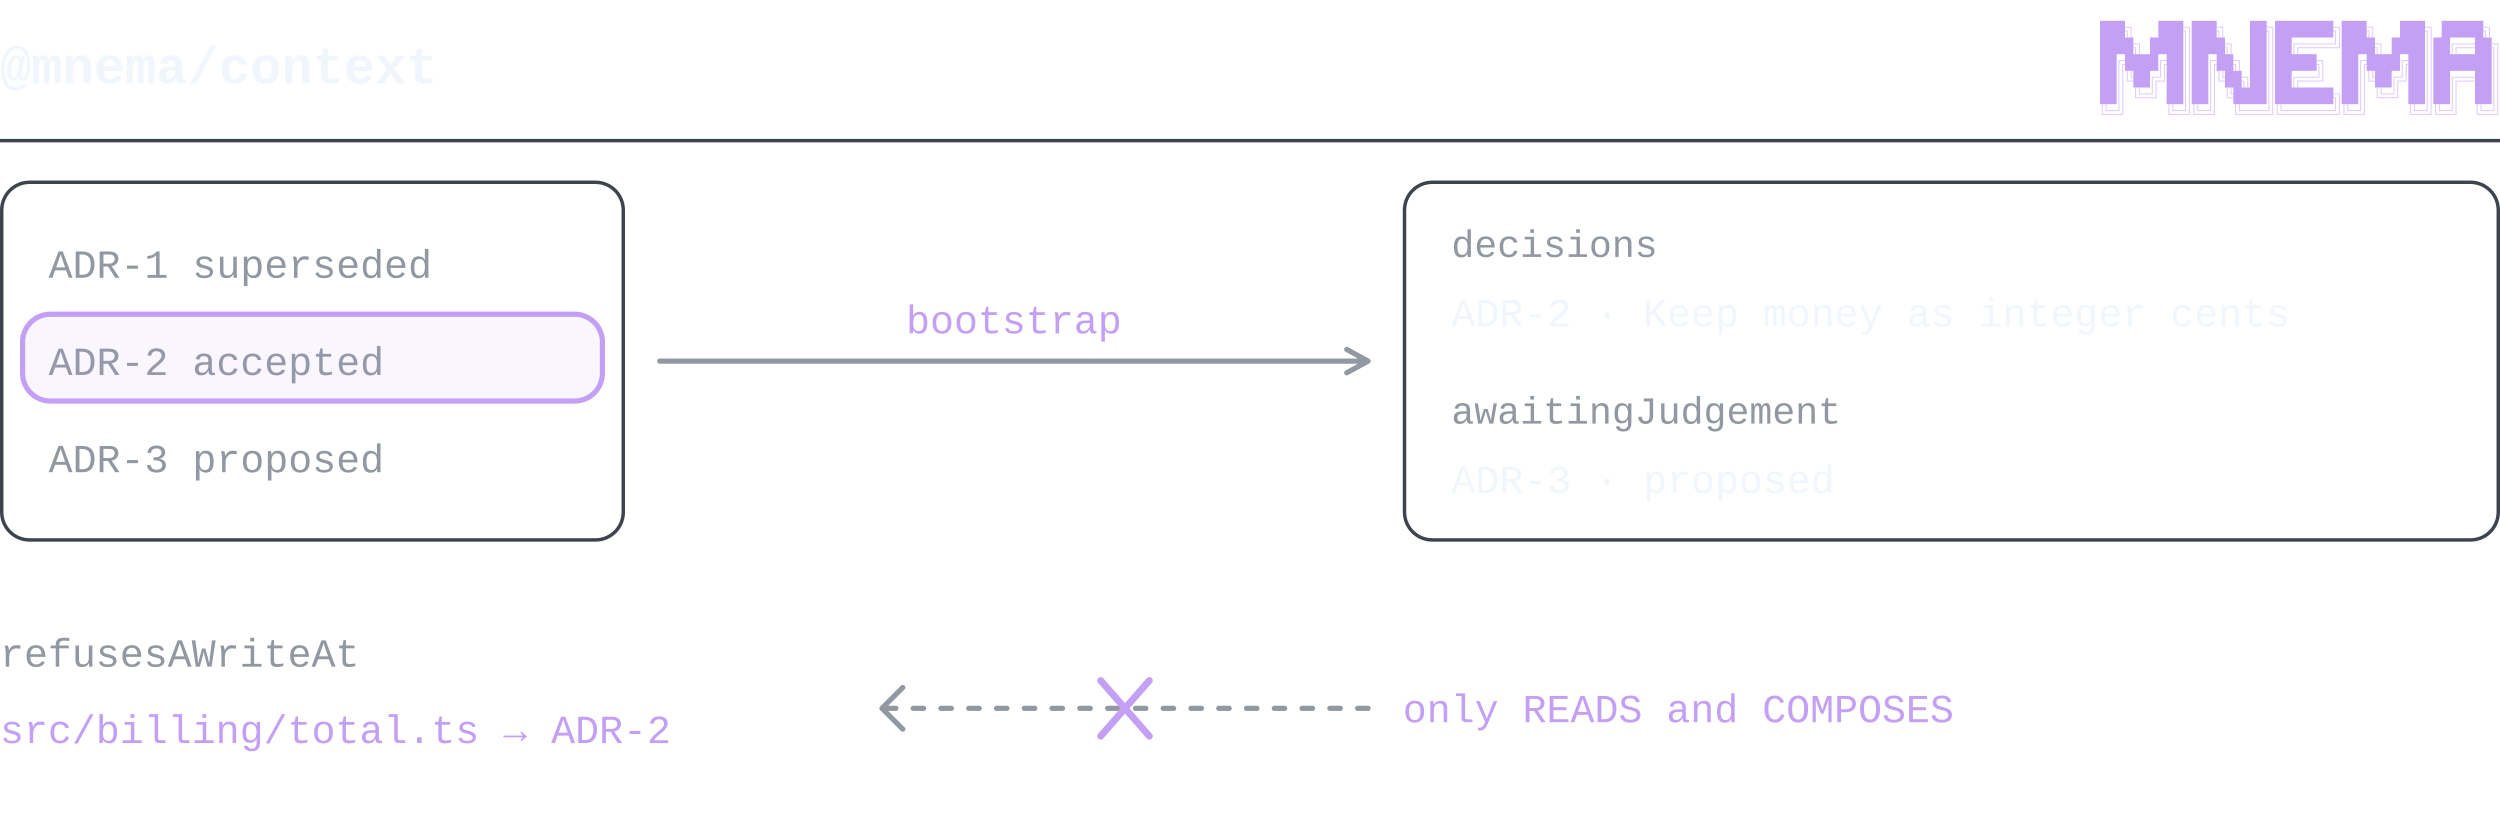
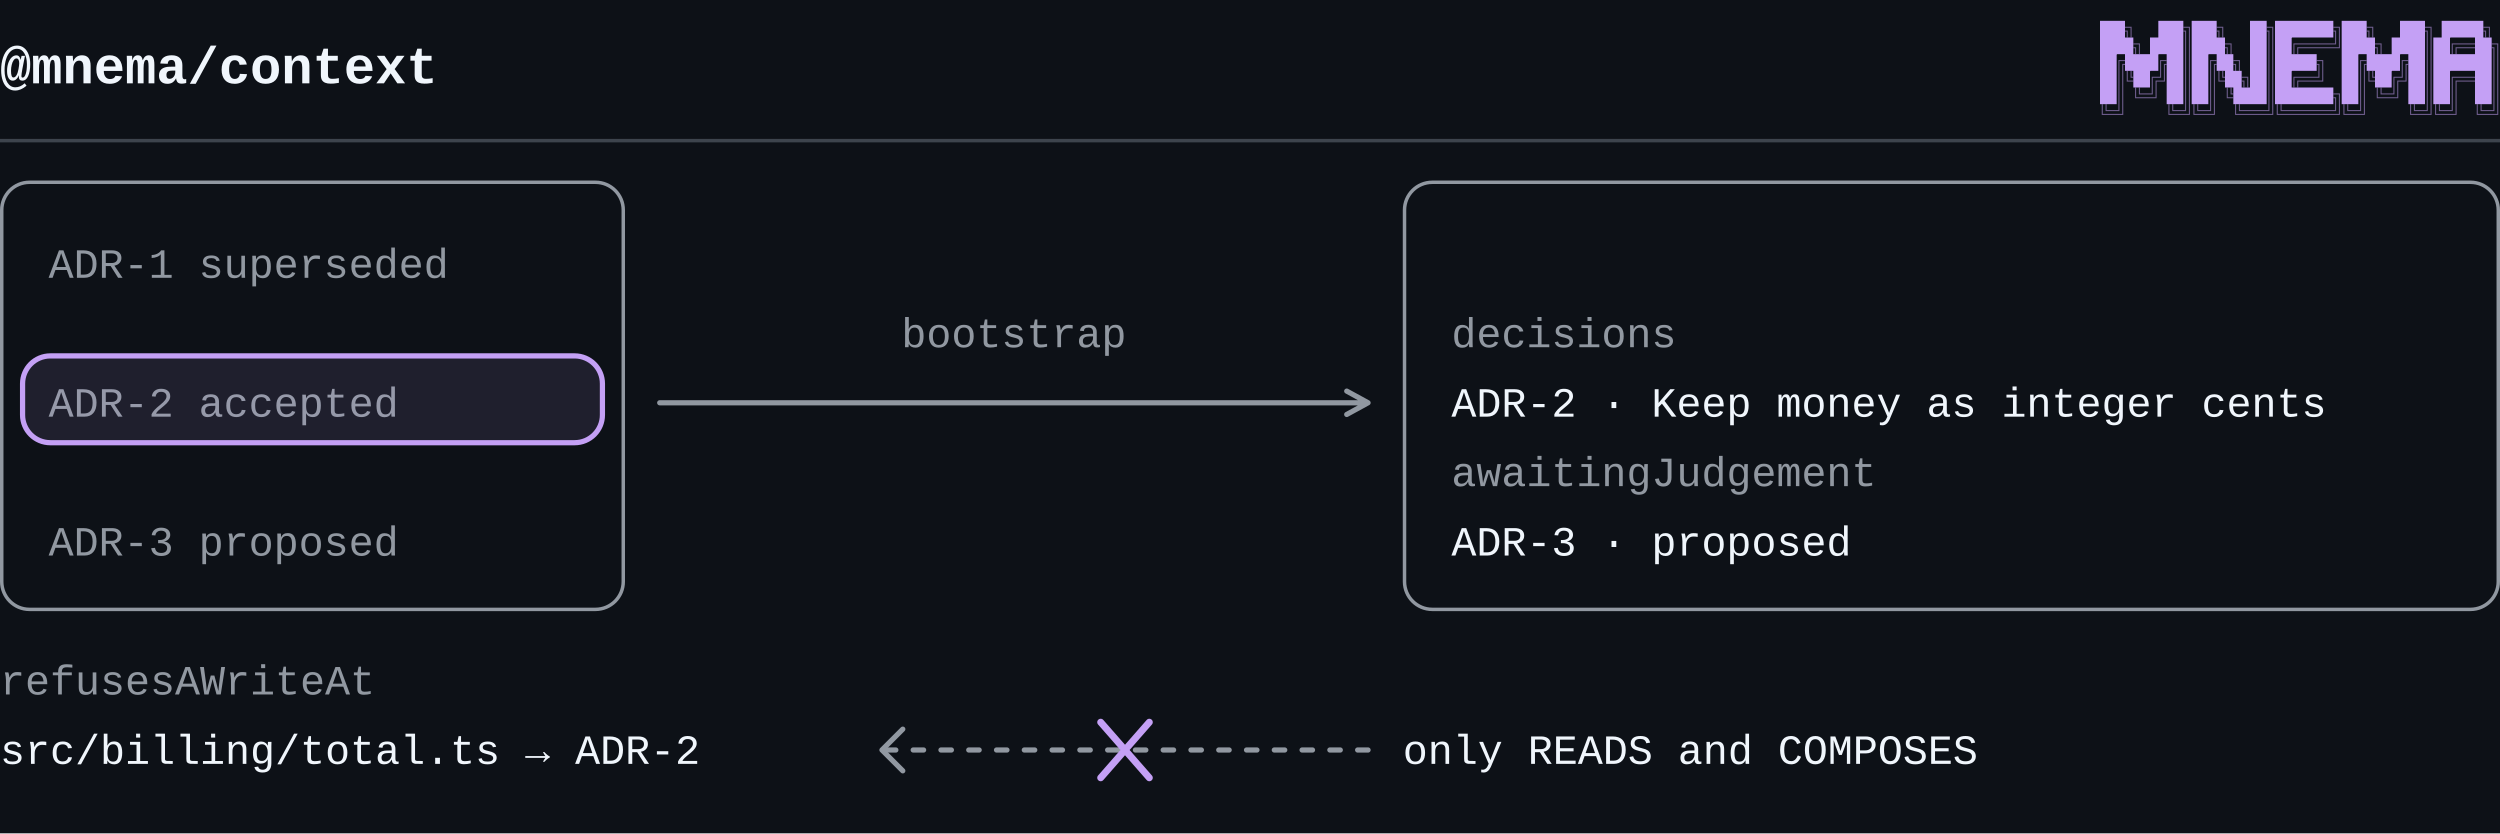
<svg xmlns="http://www.w3.org/2000/svg" width="100%" viewBox="0 0 720 240" role="img" aria-label="The mnema context layer: read-only derivations that turn the proven record into the context that guides an agent. Depends on @mnema/core.">
  <style>
.a{animation-duration:11s;animation-iteration-count:infinite;animation-timing-function:ease-in-out}
@keyframes k0{0%{opacity:0}1.82%{opacity:0}4.55%{opacity:1}90.91%{opacity:1}93.64%{opacity:0}100%{opacity:0}}
@keyframes k1{0%{opacity:0}4.55%{opacity:0}7.27%{opacity:1}90.91%{opacity:1}93.64%{opacity:0}100%{opacity:0}}
@keyframes k2{0%{opacity:0}7.27%{opacity:0}10%{opacity:1}90.91%{opacity:1}93.64%{opacity:0}100%{opacity:0}}
@keyframes k3{0%{opacity:0}23.64%{opacity:0}26.36%{opacity:1}90.91%{opacity:1}93.64%{opacity:0}100%{opacity:0}}
@keyframes k4{0%{opacity:0}18.18%{opacity:0}20.91%{opacity:1}90.91%{opacity:1}93.64%{opacity:0}100%{opacity:0}}
@keyframes k5{0%{opacity:0}18.18%{opacity:0}20.91%{opacity:1}90.91%{opacity:1}93.64%{opacity:0}100%{opacity:0}}
@keyframes k6{0%{opacity:0}21.82%{opacity:0}24.55%{opacity:1}90.91%{opacity:1}93.64%{opacity:0}100%{opacity:0}}
@keyframes k7{0%{opacity:0}27.27%{opacity:0}30%{opacity:1}90.91%{opacity:1}93.64%{opacity:0}100%{opacity:0}}
@keyframes k8{0%{opacity:0}41.82%{opacity:0}44.55%{opacity:1}90.91%{opacity:1}93.64%{opacity:0}100%{opacity:0}}
@keyframes k9{0%{opacity:0}45.45%{opacity:0}48.18%{opacity:1}90.91%{opacity:1}93.64%{opacity:0}100%{opacity:0}}
@keyframes k10{0%{opacity:0}60%{opacity:0}62.73%{opacity:1}90.91%{opacity:1}93.64%{opacity:0}100%{opacity:0}}
@keyframes k11{0%{opacity:0}67.27%{opacity:0}70%{opacity:1}90.91%{opacity:1}93.64%{opacity:0}100%{opacity:0}}
@keyframes k12{0%{opacity:0}81.82%{opacity:0}84.55%{opacity:1}90.91%{opacity:1}93.64%{opacity:0}100%{opacity:0}}
@keyframes k13{0%{opacity:0}85.45%{opacity:0}88.18%{opacity:1}90.91%{opacity:1}93.64%{opacity:0}100%{opacity:0}}
@media (prefers-reduced-motion: reduce){.a{animation:none!important}}
</style>
+   <rect width="720" height="240" fill="#0d1117" />
  <text x="0" y="24" font-family="ui-monospace,SFMono-Regular,'SF Mono',Menlo,Consolas,'Liberation Mono',monospace" font-size="15" font-weight="600" fill="#f0f6fc">@mnema/context</text>
  <g transform="translate(604.8 6) scale(0.2)">
    <path data-of="blocks" fill="#c4a0f5" d="M0 0h12.5v24.5h-12.5zM12 0h12.5v24.5h-12.5zM24 0h12v24.5h-12zM84 0h12.5v24.5h-12.5zM96 0h12.5v24.5h-12.5zM108 0h12v24.5h-12zM132 0h12.5v24.5h-12.5zM144 0h12.5v24.5h-12.5zM156 0h12v24.5h-12zM216 0h12.5v24.5h-12.5zM228 0h12v24.5h-12zM252 0h12.5v24.5h-12.5zM264 0h12.5v24.5h-12.5zM276 0h12.5v24h-12.5zM288 0h12.5v24h-12.5zM300 0h12.5v24h-12.5zM312 0h12.5v24h-12.5zM324 0h12v24h-12zM348 0h12.5v24.5h-12.5zM360 0h12.5v24.5h-12.5zM372 0h12v24.5h-12zM432 0h12.5v24.5h-12.5zM444 0h12.5v24.5h-12.5zM456 0h12v24.5h-12zM492 0h12.5v24.5h-12.5zM504 0h12.5v24h-12.5zM516 0h12.5v24h-12.5zM528 0h12.5v24h-12.5zM540 0h12v24.5h-12zM0 24h12.5v24.5h-12.5zM12 24h12.5v24.5h-12.5zM24 24h12.5v24h-12.5zM36 24h12v24.5h-12zM72 24h12.5v24.5h-12.5zM84 24h12.5v24h-12.5zM96 24h12.5v24.5h-12.5zM108 24h12v24.5h-12zM132 24h12.5v24.5h-12.5zM144 24h12.5v24.5h-12.5zM156 24h12.5v24h-12.5zM168 24h12v24.5h-12zM216 24h12.5v24.5h-12.5zM228 24h12v24.5h-12zM252 24h12.5v24.5h-12.5zM264 24h12v24.5h-12zM348 24h12.5v24.5h-12.5zM360 24h12.5v24.5h-12.5zM372 24h12.5v24h-12.5zM384 24h12v24.5h-12zM420 24h12.5v24.5h-12.5zM432 24h12.5v24h-12.5zM444 24h12.5v24.5h-12.5zM456 24h12v24.5h-12zM480 24h12.5v24.5h-12.5zM492 24h12v24.5h-12zM540 24h12.5v24.5h-12.5zM552 24h12v24.5h-12zM0 48h12.5v24.5h-12.5zM12 48h12v24.5h-12zM36 48h12.5v24h-12.5zM48 48h12.5v24.5h-12.5zM60 48h12.5v24.5h-12.5zM72 48h12v24h-12zM96 48h12.5v24.5h-12.5zM108 48h12v24.5h-12zM132 48h12.5v24.5h-12.5zM144 48h12v24.5h-12zM168 48h12.5v24h-12.5zM180 48h12v24.5h-12zM216 48h12.5v24.5h-12.5zM228 48h12v24.5h-12zM252 48h12.5v24.5h-12.5zM264 48h12.5v24.5h-12.5zM276 48h12.5v24h-12.5zM288 48h12.5v24h-12.5zM300 48h12v24h-12zM348 48h12.5v24.5h-12.5zM360 48h12v24.5h-12zM384 48h12.5v24h-12.5zM396 48h12.5v24.5h-12.5zM408 48h12.5v24.5h-12.5zM420 48h12v24h-12zM444 48h12.5v24.5h-12.5zM456 48h12v24.5h-12zM480 48h12.5v24.5h-12.5zM492 48h12.5v24.5h-12.5zM504 48h12.5v24h-12.5zM516 48h12.5v24h-12.5zM528 48h12.5v24h-12.5zM540 48h12.5v24.5h-12.5zM552 48h12v24.5h-12zM0 72h12.5v24.5h-12.5zM12 72h12v24.5h-12zM48 72h12.5v24h-12.5zM60 72h12v24h-12zM96 72h12.5v24.5h-12.5zM108 72h12v24.5h-12zM132 72h12.5v24.5h-12.5zM144 72h12v24.5h-12zM180 72h12.5v24h-12.5zM192 72h12v24.5h-12zM216 72h12.5v24.5h-12.5zM228 72h12v24.5h-12zM252 72h12.5v24.5h-12.5zM264 72h12v24.5h-12zM348 72h12.5v24.5h-12.5zM360 72h12v24.5h-12zM396 72h12.5v24h-12.5zM408 72h12v24h-12zM444 72h12.5v24.5h-12.5zM456 72h12v24.5h-12zM480 72h12.5v24.5h-12.5zM492 72h12v24.5h-12zM540 72h12.5v24.5h-12.5zM552 72h12v24.5h-12zM0 96h12.5v24h-12.5zM12 96h12v24h-12zM96 96h12.5v24h-12.5zM108 96h12v24h-12zM132 96h12.5v24h-12.5zM144 96h12v24h-12zM192 96h12.5v24h-12.5zM204 96h12.5v24h-12.5zM216 96h12.5v24h-12.5zM228 96h12v24h-12zM252 96h12.5v24h-12.5zM264 96h12.5v24h-12.5zM276 96h12.5v24h-12.5zM288 96h12.5v24h-12.5zM300 96h12.5v24h-12.5zM312 96h12.5v24h-12.5zM324 96h12v24h-12zM348 96h12.5v24h-12.5zM360 96h12v24h-12zM444 96h12.5v24h-12.5zM456 96h12v24h-12zM480 96h12.5v24h-12.5zM492 96h12v24h-12zM540 96h12.5v24h-12.5zM552 96h12v24h-12z" />
    <path data-of="lines" fill="none" stroke="#c4a0f5" stroke-opacity="0.55" stroke-width="1.5" stroke-linejoin="miter" d="M36 9.25L44.75 9.25L44.75 24M36 14.75L39.25 14.75L39.25 24M120 9.25L128.75 9.25L128.75 24M120 14.75L123.25 14.75L123.25 24M168 9.25L176.75 9.25L176.75 24M168 14.75L171.25 14.75L171.25 24M240 9.25L248.75 9.25L248.75 24M240 14.75L243.25 14.75L243.25 24M336 9.25L344.75 9.25L344.75 24M336 14.75L339.25 14.75L339.25 24M384 9.25L392.75 9.25L392.75 24M384 14.75L387.25 14.75L387.25 24M468 9.25L476.75 9.25L476.75 24M468 14.75L471.25 14.75L471.25 24M552 9.25L560.75 9.25L560.75 24M552 14.75L555.25 14.75L555.25 24M48 33.25L56.75 33.25L56.75 48M48 38.75L51.25 38.75L51.25 48M123.25 24L123.25 48M128.75 24L128.75 48M180 33.25L188.75 33.25L188.75 48M180 38.75L183.25 38.75L183.25 48M243.25 24L243.25 48M248.75 24L248.75 48M288 33.25L279.25 33.25L279.25 48M288 38.75L284.75 38.75L284.75 48M288 33.25L300 33.25M288 38.75L300 38.75M300 33.25L312 33.25M300 38.75L312 38.75M312 33.25L324 33.25M312 38.75L324 38.75M324 33.25L336 33.25M324 38.75L336 38.75M344.75 24L344.75 38.75L336 38.75M339.25 24L339.25 33.25L336 33.25M396 33.25L404.75 33.25L404.75 48M396 38.75L399.25 38.75L399.25 48M471.25 24L471.25 48M476.75 24L476.75 48M516 33.25L507.25 33.25L507.25 48M516 38.75L512.75 38.75L512.75 48M516 33.25L528 33.25M516 38.75L528 38.75M528 33.25L540 33.25M528 38.75L540 38.75M564 33.25L572.75 33.25L572.75 48M564 38.75L567.25 38.75L567.25 48M36 57.25L27.25 57.25L27.25 72M36 62.75L32.75 62.75L32.75 72M96 57.25L87.25 57.25L87.25 72M96 62.75L92.75 62.75L92.75 72M123.25 48L123.25 72M128.75 48L128.75 72M168 57.25L159.25 57.25L159.25 72M168 62.75L164.75 62.75L164.75 72M192 57.25L200.75 57.25L200.75 72M192 62.75L195.25 62.75L195.25 72M243.25 48L243.25 72M248.75 48L248.75 72M312 57.25L320.75 57.25L320.75 72M312 62.75L315.25 62.75L315.25 72M384 57.25L375.25 57.25L375.25 72M384 62.75L380.75 62.75L380.75 72M444 57.25L435.25 57.25L435.25 72M444 62.75L440.75 62.75L440.75 72M471.25 48L471.25 72M476.75 48L476.75 72M567.25 48L567.25 72M572.75 48L572.75 72M27.25 72L27.25 96M32.75 72L32.75 96M39.25 72L39.25 86.75L48 86.75M44.75 72L44.75 81.25L48 81.25M84 81.25L75.25 81.25L75.25 96M84 86.75L80.75 86.75L80.75 96M92.75 72L92.75 86.75L84 86.75M87.25 72L87.25 81.25L84 81.25M123.25 72L123.25 96M128.75 72L128.75 96M159.25 72L159.25 96M164.75 72L164.75 96M171.25 72L171.25 86.75L180 86.75M176.75 72L176.75 81.25L180 81.25M204 81.25L212.75 81.25L212.75 96M204 86.75L207.25 86.75L207.25 96M243.25 72L243.25 96M248.75 72L248.75 96M288 81.25L279.25 81.25L279.25 96M288 86.75L284.75 86.75L284.75 96M288 81.25L300 81.25M288 86.75L300 86.75M300 81.25L312 81.25M300 86.75L312 86.75M320.75 72L320.75 86.75L312 86.75M315.25 72L315.25 81.25L312 81.25M375.25 72L375.25 96M380.75 72L380.75 96M387.25 72L387.25 86.75L396 86.75M392.75 72L392.75 81.25L396 81.25M432 81.25L423.25 81.25L423.25 96M432 86.75L428.75 86.75L428.75 96M440.75 72L440.75 86.75L432 86.75M435.25 72L435.25 81.25L432 81.25M471.25 72L471.25 96M476.75 72L476.75 96M516 81.25L507.25 81.25L507.25 96M516 86.75L512.75 86.75L512.75 96M516 81.25L528 81.25M516 86.75L528 86.75M528 81.25L540 81.25M528 86.75L540 86.75M567.25 72L567.25 96M572.75 72L572.75 96M27.25 96L27.25 120M32.75 96L32.75 120M51.25 96L51.25 110.75L60 110.75M56.75 96L56.75 105.25L60 105.25M60 105.25L72 105.25M60 110.75L72 110.75M80.75 96L80.75 110.75L72 110.75M75.25 96L75.25 105.25L72 105.25M123.25 96L123.25 120M128.75 96L128.75 120M159.25 96L159.25 120M164.75 96L164.75 120M183.25 96L183.25 110.75L192 110.75M188.75 96L188.75 105.25L192 105.25M243.25 96L243.25 120M248.75 96L248.75 120M336 105.25L344.75 105.25L344.75 120M336 110.75L339.25 110.75L339.25 120M375.25 96L375.25 120M380.75 96L380.75 120M399.25 96L399.25 110.75L408 110.75M404.75 96L404.75 105.25L408 105.25M408 105.25L420 105.25M408 110.75L420 110.75M428.75 96L428.75 110.75L420 110.75M423.25 96L423.25 105.25L420 105.25M471.25 96L471.25 120M476.75 96L476.75 120M507.25 96L507.25 120M512.75 96L512.75 120M567.25 96L567.25 120M572.75 96L572.75 120M3.25 120L3.25 134.75L12 134.75M8.75 120L8.75 129.25L12 129.25M12 129.25L24 129.25M12 134.75L24 134.75M32.75 120L32.75 134.75L24 134.75M27.25 120L27.25 129.25L24 129.25M99.25 120L99.25 134.75L108 134.75M104.75 120L104.75 129.25L108 129.25M108 129.25L120 129.25M108 134.75L120 134.75M128.75 120L128.75 134.75L120 134.75M123.25 120L123.25 129.25L120 129.25M135.25 120L135.25 134.75L144 134.75M140.75 120L140.75 129.25L144 129.25M144 129.25L156 129.25M144 134.75L156 134.75M164.75 120L164.75 134.75L156 134.75M159.25 120L159.25 129.25L156 129.25M195.25 120L195.25 134.75L204 134.75M200.75 120L200.75 129.25L204 129.25M204 129.25L216 129.25M204 134.75L216 134.75M216 129.25L228 129.25M216 134.75L228 134.75M228 129.25L240 129.25M228 134.75L240 134.75M248.75 120L248.75 134.75L240 134.75M243.25 120L243.25 129.25L240 129.25M255.25 120L255.25 134.75L264 134.75M260.75 120L260.75 129.25L264 129.25M264 129.25L276 129.25M264 134.75L276 134.75M276 129.25L288 129.25M276 134.75L288 134.75M288 129.25L300 129.25M288 134.75L300 134.75M300 129.25L312 129.25M300 134.75L312 134.75M312 129.25L324 129.25M312 134.75L324 134.75M324 129.25L336 129.25M324 134.75L336 134.75M344.75 120L344.75 134.75L336 134.75M339.25 120L339.25 129.25L336 129.25M351.25 120L351.25 134.75L360 134.75M356.75 120L356.75 129.25L360 129.25M360 129.25L372 129.25M360 134.75L372 134.75M380.75 120L380.75 134.75L372 134.75M375.25 120L375.25 129.25L372 129.25M447.25 120L447.25 134.75L456 134.75M452.75 120L452.75 129.25L456 129.25M456 129.25L468 129.25M456 134.75L468 134.75M476.75 120L476.75 134.75L468 134.75M471.25 120L471.25 129.25L468 129.25M483.25 120L483.25 134.75L492 134.75M488.75 120L488.75 129.25L492 129.25M492 129.25L504 129.25M492 134.75L504 134.75M512.75 120L512.75 134.75L504 134.75M507.25 120L507.25 129.25L504 129.25M543.25 120L543.25 134.75L552 134.75M548.75 120L548.75 129.25L552 129.25M552 129.25L564 129.25M552 134.75L564 134.75M572.75 120L572.75 134.75L564 134.75M567.25 120L567.25 129.25L564 129.25" />
  </g>
  <path d="M0 40.5H720" stroke="#3d444d" />
-   <rect x="0.5" y="52.5" width="179" height="103" rx="8" fill="none" stroke="#3d444d" />
-   <text class="a" style="animation-name:k0" x="14" y="80" font-family="ui-monospace,SFMono-Regular,'SF Mono',Menlo,Consolas,'Liberation Mono',monospace" font-size="11.5" fill="#9198a1">ADR-1 superseded</text>
-   <text class="a" style="animation-name:k1" x="14" y="108" font-family="ui-monospace,SFMono-Regular,'SF Mono',Menlo,Consolas,'Liberation Mono',monospace" font-size="11.5" fill="#9198a1">ADR-2 accepted</text>
-   <text class="a" style="animation-name:k2" x="14" y="136" font-family="ui-monospace,SFMono-Regular,'SF Mono',Menlo,Consolas,'Liberation Mono',monospace" font-size="11.5" fill="#9198a1">ADR-3 proposed</text>
-   <rect class="a" style="animation-name:k3" x="6.5" y="90.5" width="167" height="25" rx="8" fill="#c4a0f5" fill-opacity="0.1" stroke="#c4a0f5" stroke-width="1.5" />
-   <path class="a" style="animation-name:k4" d="M190 104L394 104M387.86 100.64L394 104L387.86 107.36" fill="none" stroke="#9198a1" stroke-width="1.5" stroke-linecap="round" stroke-linejoin="round" />
-   <text class="a" style="animation-name:k5" x="292" y="96" font-family="ui-monospace,SFMono-Regular,'SF Mono',Menlo,Consolas,'Liberation Mono',monospace" font-size="11.5" fill="#c4a0f5" text-anchor="middle">bootstrap</text>
-   <rect x="404.5" y="52.5" width="315" height="103" rx="8" fill="none" stroke="#3d444d" />
-   <text class="a" style="animation-name:k6" x="418" y="74" font-family="ui-monospace,SFMono-Regular,'SF Mono',Menlo,Consolas,'Liberation Mono',monospace" font-size="11" fill="#9198a1">decisions</text>
-   <text class="a" style="animation-name:k7" x="418" y="94" font-family="ui-monospace,SFMono-Regular,'SF Mono',Menlo,Consolas,'Liberation Mono',monospace" font-size="11.5" fill="#f0f6fc">ADR-2 · Keep money as integer cents</text>
-   <text class="a" style="animation-name:k8" x="418" y="122" font-family="ui-monospace,SFMono-Regular,'SF Mono',Menlo,Consolas,'Liberation Mono',monospace" font-size="11" fill="#9198a1">awaitingJudgement</text>
-   <text class="a" style="animation-name:k9" x="418" y="142" font-family="ui-monospace,SFMono-Regular,'SF Mono',Menlo,Consolas,'Liberation Mono',monospace" font-size="11.5" fill="#f0f6fc">ADR-3 · proposed</text>
-   <text class="a" style="animation-name:k10" x="0" y="192" font-family="ui-monospace,SFMono-Regular,'SF Mono',Menlo,Consolas,'Liberation Mono',monospace" font-size="11.5" fill="#9198a1">refusesAWriteAt</text>
-   <text class="a" style="animation-name:k11" x="0" y="214" font-family="ui-monospace,SFMono-Regular,'SF Mono',Menlo,Consolas,'Liberation Mono',monospace" font-size="11.5" fill="#c4a0f5">src/billing/total.ts → ADR-2</text>
+   <rect x="0.5" y="52.5" width="179" height="123" rx="8" fill="none" stroke="#9198a1" />
+   <text class="a" style="animation-name:k0" x="14" y="80" font-family="ui-monospace,SFMono-Regular,'SF Mono',Menlo,Consolas,'Liberation Mono',monospace" font-size="12" fill="#9198a1">ADR-1 superseded</text>
+   <text class="a" style="animation-name:k1" x="14" y="120" font-family="ui-monospace,SFMono-Regular,'SF Mono',Menlo,Consolas,'Liberation Mono',monospace" font-size="12" fill="#9198a1">ADR-2 accepted</text>
+   <text class="a" style="animation-name:k2" x="14" y="160" font-family="ui-monospace,SFMono-Regular,'SF Mono',Menlo,Consolas,'Liberation Mono',monospace" font-size="12" fill="#9198a1">ADR-3 proposed</text>
+   <rect class="a" style="animation-name:k3" x="6.5" y="102.5" width="167" height="25" rx="8" fill="#c4a0f5" fill-opacity="0.1" stroke="#c4a0f5" stroke-width="1.5" />
+   <path class="a" style="animation-name:k4" d="M190 116L394 116M387.86 112.64L394 116L387.86 119.36" fill="none" stroke="#9198a1" stroke-width="1.5" stroke-linecap="round" stroke-linejoin="round" />
+   <text class="a" style="animation-name:k5" x="292" y="100" font-family="ui-monospace,SFMono-Regular,'SF Mono',Menlo,Consolas,'Liberation Mono',monospace" font-size="12" fill="#9198a1" text-anchor="middle">bootstrap</text>
+   <rect x="404.5" y="52.5" width="315" height="123" rx="8" fill="none" stroke="#9198a1" />
+   <text class="a" style="animation-name:k6" x="418" y="100" font-family="ui-monospace,SFMono-Regular,'SF Mono',Menlo,Consolas,'Liberation Mono',monospace" font-size="12" fill="#9198a1">decisions</text>
+   <text class="a" style="animation-name:k7" x="418" y="120" font-family="ui-monospace,SFMono-Regular,'SF Mono',Menlo,Consolas,'Liberation Mono',monospace" font-size="12" fill="#f0f6fc">ADR-2 · Keep money as integer cents</text>
+   <text class="a" style="animation-name:k8" x="418" y="140" font-family="ui-monospace,SFMono-Regular,'SF Mono',Menlo,Consolas,'Liberation Mono',monospace" font-size="12" fill="#9198a1">awaitingJudgement</text>
+   <text class="a" style="animation-name:k9" x="418" y="160" font-family="ui-monospace,SFMono-Regular,'SF Mono',Menlo,Consolas,'Liberation Mono',monospace" font-size="12" fill="#f0f6fc">ADR-3 · proposed</text>
+   <text class="a" style="animation-name:k10" x="0" y="200" font-family="ui-monospace,SFMono-Regular,'SF Mono',Menlo,Consolas,'Liberation Mono',monospace" font-size="12" fill="#9198a1">refusesAWriteAt</text>
+   <text class="a" style="animation-name:k11" x="0" y="220" font-family="ui-monospace,SFMono-Regular,'SF Mono',Menlo,Consolas,'Liberation Mono',monospace" font-size="12" fill="#f0f6fc">src/billing/total.ts → ADR-2</text>
  <g class="a" style="animation-name:k12">
-     <path d="M394 204H254" stroke="#9198a1" stroke-width="1.5" stroke-dasharray="3 5" stroke-linecap="round" />
-     <path d="M260 198L254 204L260 210" fill="none" stroke="#9198a1" stroke-width="1.5" stroke-linecap="round" stroke-linejoin="round" />
-     <path d="M317 196L331 212M331 196L317 212" stroke="#c4a0f5" stroke-width="2" stroke-linecap="round" />
+     <path d="M394 216H254" stroke="#9198a1" stroke-width="1.5" stroke-dasharray="3 5" stroke-linecap="round" />
+     <path d="M260 210L254 216L260 222" fill="none" stroke="#9198a1" stroke-width="1.5" stroke-linecap="round" stroke-linejoin="round" />
+     <path d="M317 208L331 224M331 208L317 224" stroke="#c4a0f5" stroke-width="2" stroke-linecap="round" />
  </g>
-   <text class="a" style="animation-name:k13" x="404" y="208" font-family="ui-monospace,SFMono-Regular,'SF Mono',Menlo,Consolas,'Liberation Mono',monospace" font-size="11.5" fill="#c4a0f5">only READS and COMPOSES</text>
+   <text class="a" style="animation-name:k13" x="404" y="220" font-family="ui-monospace,SFMono-Regular,'SF Mono',Menlo,Consolas,'Liberation Mono',monospace" font-size="12" fill="#f0f6fc">only READS and COMPOSES</text>
</svg>
